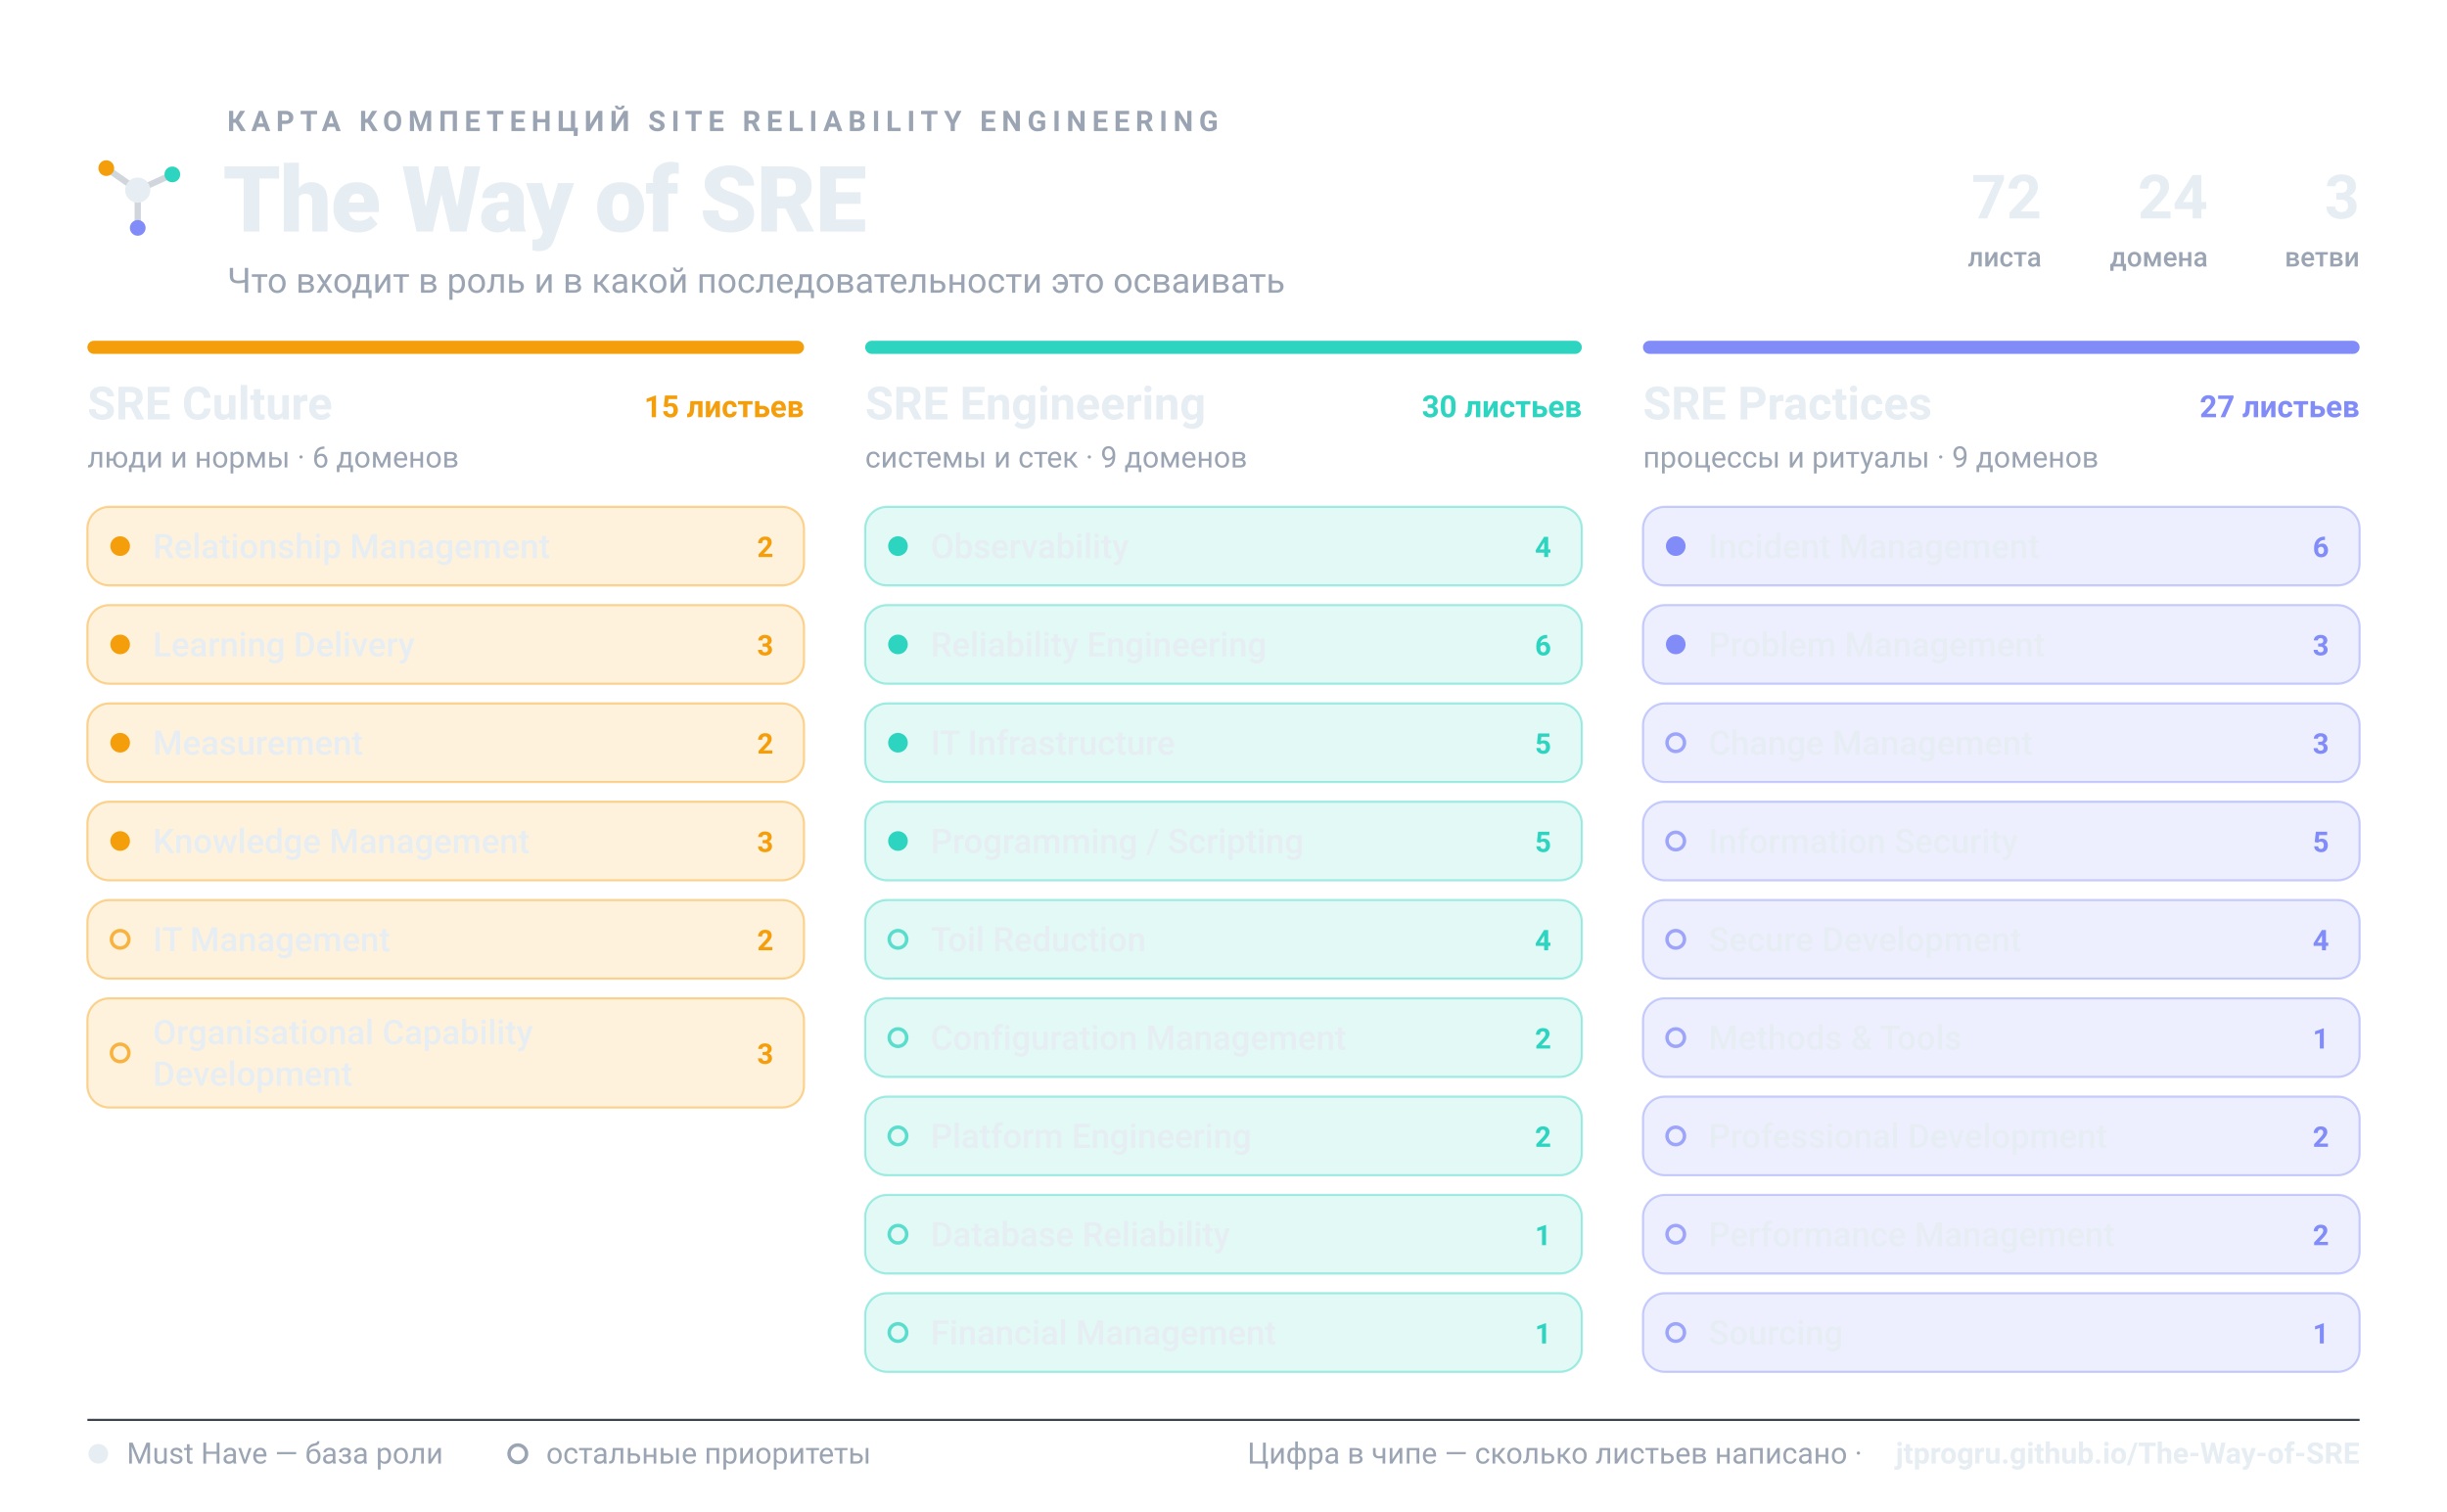
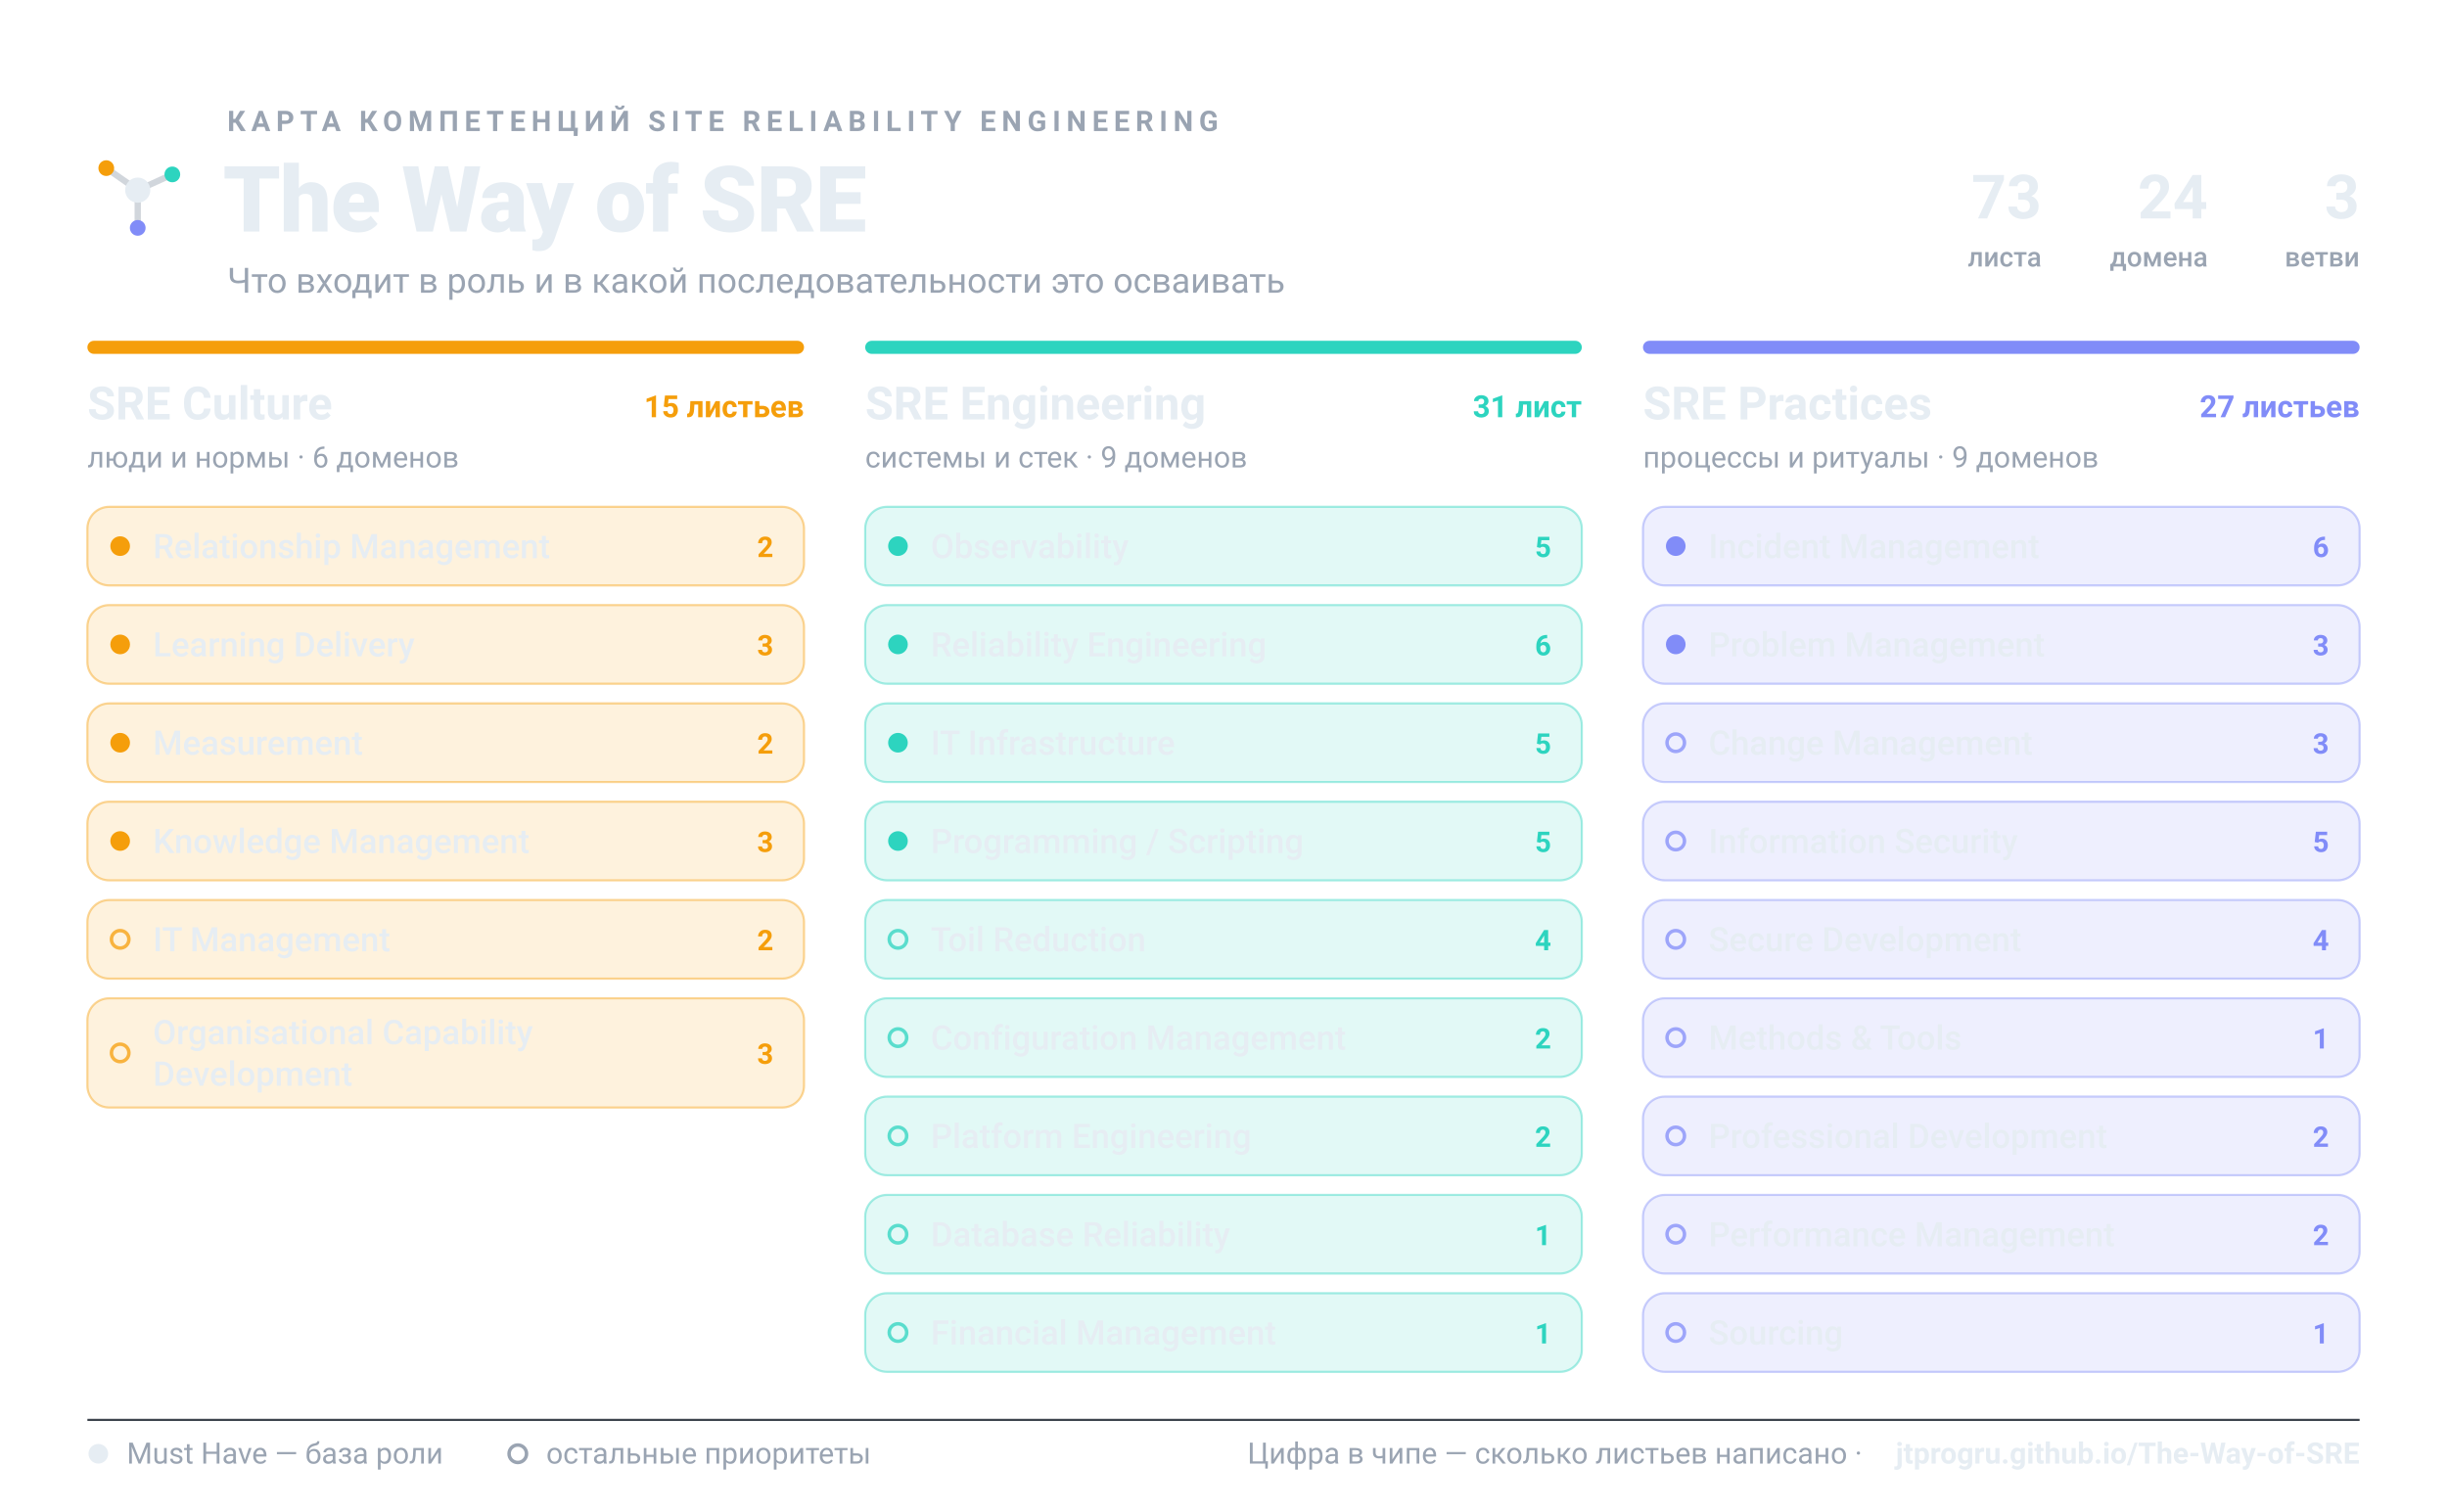
- <svg xmlns="http://www.w3.org/2000/svg" viewBox="0 0 1120 692" width="1120" height="692" role="img" aria-label="The Way of SRE — карта компетенций SRE: 3 ветви, 24 домена, 72 листа. SRE Culture: 15, SRE Engineering: 30, SRE Practices: 27">
+ <svg xmlns="http://www.w3.org/2000/svg" viewBox="0 0 1120 692" width="1120" height="692" role="img" aria-label="The Way of SRE — карта компетенций SRE: 3 ветви, 24 домена, 73 листа. SRE Culture: 15, SRE Engineering: 31, SRE Practices: 27">
  <style>
    text { font-family: -apple-system, BlinkMacSystemFont, "Segoe UI", system-ui, Roboto, "Helvetica Neue", Arial, sans-serif; }
    .eyebrow  { font-size: 13px; font-weight: 600; letter-spacing: .2em; fill: #9aa4b2; }
    .title    { font-size: 42px; font-weight: 800; letter-spacing: -.01em; fill: #e6edf3; }
    .tagline  { font-size: 16px; font-weight: 400; fill: #9aa4b2; }
    .stat-num { font-size: 28px; font-weight: 700; fill: #e6edf3; }
    .stat-lbl { font-size: 12.5px; font-weight: 500; fill: #9aa4b2; }
    .col-name { font-size: 21px; font-weight: 700; fill: #e6edf3; }
    .col-num  { font-size: 14px; font-weight: 600; }
    .col-sub  { font-size: 13.5px; font-weight: 400; fill: #9aa4b2; }
    .chip-lbl { font-size: 15.5px; font-weight: 500; fill: #e6edf3; }
    .chip-num { font-size: 13px; font-weight: 600; }
    .note     { font-size: 13.5px; font-weight: 400; fill: #9aa4b2; }
    .note-url { font-size: 13.5px; font-weight: 600; fill: #e6edf3; }
  </style>
  <g transform="translate(40 64) scale(0.72)" stroke="#9aa4b2" stroke-opacity="0.45" stroke-width="4" stroke-linecap="round" fill="none">
    <path d="M32 32 12 18M32 32 54 22M32 32 32 56" />
  </g>
  <g transform="translate(40 64) scale(0.72)">
    <circle cx="32" cy="32" r="8" fill="#e6edf3" />
    <circle cx="12" cy="18" r="5" fill="#f59e0b" />
    <circle cx="54" cy="22" r="5" fill="#2dd4bf" />
    <circle cx="32" cy="56" r="5" fill="#818cf8" />
  </g>
  <text class="eyebrow" x="104" y="60">КАРТА КОМПЕТЕНЦИЙ SITE RELIABILITY ENGINEERING</text>
  <text class="title" x="102" y="106">The Way of SRE</text>
  <text class="tagline" x="104" y="134">Что входит в роль и в какой последовательности это осваивать</text>
  <text class="stat-num" x="1080" y="100" text-anchor="end">3</text>
  <text class="stat-lbl" x="1080" y="122" text-anchor="end">ветви</text>
  <text class="stat-num" x="1010.56" y="100" text-anchor="end">24</text>
  <text class="stat-lbl" x="1010.56" y="122" text-anchor="end">домена</text>
-   <text class="stat-num" x="934.44" y="100" text-anchor="end">72</text>
+   <text class="stat-num" x="934.44" y="100" text-anchor="end">73</text>
  <text class="stat-lbl" x="934.44" y="122" text-anchor="end">листа</text>
  <rect x="40" y="156" width="328" height="6" rx="3" fill="#f59e0b" />
  <text class="col-name" x="40" y="192">SRE Culture</text>
  <text class="col-num" x="368" y="191" text-anchor="end" fill="#f59e0b">15 листьев</text>
  <text class="col-sub" x="40" y="214">люди и нормы · 6 доменов</text>
  <rect x="40" y="232" width="328" height="36" rx="10" fill="#f59e0b" fill-opacity="0.14" stroke="#f59e0b" stroke-opacity="0.42" />
  <circle cx="55" cy="250" r="4.5" fill="#f59e0b" />
  <text class="chip-lbl" x="70" y="255.5">Relationship Management</text>
  <text class="chip-num" x="354" y="255" text-anchor="end" fill="#f59e0b">2</text>
  <rect x="40" y="277" width="328" height="36" rx="10" fill="#f59e0b" fill-opacity="0.14" stroke="#f59e0b" stroke-opacity="0.42" />
  <circle cx="55" cy="295" r="4.5" fill="#f59e0b" />
  <text class="chip-lbl" x="70" y="300.5">Learning Delivery</text>
  <text class="chip-num" x="354" y="300" text-anchor="end" fill="#f59e0b">3</text>
  <rect x="40" y="322" width="328" height="36" rx="10" fill="#f59e0b" fill-opacity="0.14" stroke="#f59e0b" stroke-opacity="0.42" />
  <circle cx="55" cy="340" r="4.5" fill="#f59e0b" />
  <text class="chip-lbl" x="70" y="345.5">Measurement</text>
  <text class="chip-num" x="354" y="345" text-anchor="end" fill="#f59e0b">2</text>
  <rect x="40" y="367" width="328" height="36" rx="10" fill="#f59e0b" fill-opacity="0.14" stroke="#f59e0b" stroke-opacity="0.42" />
  <circle cx="55" cy="385" r="4.5" fill="#f59e0b" />
  <text class="chip-lbl" x="70" y="390.5">Knowledge Management</text>
  <text class="chip-num" x="354" y="390" text-anchor="end" fill="#f59e0b">3</text>
  <rect x="40" y="412" width="328" height="36" rx="10" fill="#f59e0b" fill-opacity="0.14" stroke="#f59e0b" stroke-opacity="0.42" />
  <circle cx="55" cy="430" r="4" fill="none" stroke="#f59e0b" stroke-width="1.6" stroke-opacity="0.75" />
  <text class="chip-lbl" x="70" y="435.5">IT Management</text>
  <text class="chip-num" x="354" y="435" text-anchor="end" fill="#f59e0b">2</text>
  <rect x="40" y="457" width="328" height="50" rx="10" fill="#f59e0b" fill-opacity="0.14" stroke="#f59e0b" stroke-opacity="0.42" />
  <circle cx="55" cy="482" r="4" fill="none" stroke="#f59e0b" stroke-width="1.6" stroke-opacity="0.75" />
  <text class="chip-lbl" x="70" y="478">Organisational Capability</text>
  <text class="chip-lbl" x="70" y="497">Development</text>
  <text class="chip-num" x="354" y="487" text-anchor="end" fill="#f59e0b">3</text>
  <rect x="396" y="156" width="328" height="6" rx="3" fill="#2dd4bf" />
  <text class="col-name" x="396" y="192">SRE Engineering</text>
-   <text class="col-num" x="724" y="191" text-anchor="end" fill="#2dd4bf">30 листьев</text>
+   <text class="col-num" x="724" y="191" text-anchor="end" fill="#2dd4bf">31 лист</text>
  <text class="col-sub" x="396" y="214">системы и стек · 9 доменов</text>
  <rect x="396" y="232" width="328" height="36" rx="10" fill="#2dd4bf" fill-opacity="0.14" stroke="#2dd4bf" stroke-opacity="0.42" />
  <circle cx="411" cy="250" r="4.5" fill="#2dd4bf" />
  <text class="chip-lbl" x="426" y="255.5">Observability</text>
-   <text class="chip-num" x="710" y="255" text-anchor="end" fill="#2dd4bf">4</text>
+   <text class="chip-num" x="710" y="255" text-anchor="end" fill="#2dd4bf">5</text>
  <rect x="396" y="277" width="328" height="36" rx="10" fill="#2dd4bf" fill-opacity="0.14" stroke="#2dd4bf" stroke-opacity="0.42" />
  <circle cx="411" cy="295" r="4.5" fill="#2dd4bf" />
  <text class="chip-lbl" x="426" y="300.5">Reliability Engineering</text>
  <text class="chip-num" x="710" y="300" text-anchor="end" fill="#2dd4bf">6</text>
  <rect x="396" y="322" width="328" height="36" rx="10" fill="#2dd4bf" fill-opacity="0.14" stroke="#2dd4bf" stroke-opacity="0.42" />
  <circle cx="411" cy="340" r="4.5" fill="#2dd4bf" />
  <text class="chip-lbl" x="426" y="345.5">IT Infrastructure</text>
  <text class="chip-num" x="710" y="345" text-anchor="end" fill="#2dd4bf">5</text>
  <rect x="396" y="367" width="328" height="36" rx="10" fill="#2dd4bf" fill-opacity="0.14" stroke="#2dd4bf" stroke-opacity="0.42" />
  <circle cx="411" cy="385" r="4.5" fill="#2dd4bf" />
  <text class="chip-lbl" x="426" y="390.5">Programming / Scripting</text>
  <text class="chip-num" x="710" y="390" text-anchor="end" fill="#2dd4bf">5</text>
  <rect x="396" y="412" width="328" height="36" rx="10" fill="#2dd4bf" fill-opacity="0.14" stroke="#2dd4bf" stroke-opacity="0.42" />
  <circle cx="411" cy="430" r="4" fill="none" stroke="#2dd4bf" stroke-width="1.6" stroke-opacity="0.75" />
  <text class="chip-lbl" x="426" y="435.5">Toil Reduction</text>
  <text class="chip-num" x="710" y="435" text-anchor="end" fill="#2dd4bf">4</text>
  <rect x="396" y="457" width="328" height="36" rx="10" fill="#2dd4bf" fill-opacity="0.14" stroke="#2dd4bf" stroke-opacity="0.42" />
  <circle cx="411" cy="475" r="4" fill="none" stroke="#2dd4bf" stroke-width="1.6" stroke-opacity="0.75" />
  <text class="chip-lbl" x="426" y="480.5">Configuration Management</text>
  <text class="chip-num" x="710" y="480" text-anchor="end" fill="#2dd4bf">2</text>
  <rect x="396" y="502" width="328" height="36" rx="10" fill="#2dd4bf" fill-opacity="0.14" stroke="#2dd4bf" stroke-opacity="0.42" />
  <circle cx="411" cy="520" r="4" fill="none" stroke="#2dd4bf" stroke-width="1.6" stroke-opacity="0.75" />
  <text class="chip-lbl" x="426" y="525.5">Platform Engineering</text>
  <text class="chip-num" x="710" y="525" text-anchor="end" fill="#2dd4bf">2</text>
  <rect x="396" y="547" width="328" height="36" rx="10" fill="#2dd4bf" fill-opacity="0.14" stroke="#2dd4bf" stroke-opacity="0.42" />
  <circle cx="411" cy="565" r="4" fill="none" stroke="#2dd4bf" stroke-width="1.6" stroke-opacity="0.75" />
  <text class="chip-lbl" x="426" y="570.5">Database Reliability</text>
  <text class="chip-num" x="710" y="570" text-anchor="end" fill="#2dd4bf">1</text>
  <rect x="396" y="592" width="328" height="36" rx="10" fill="#2dd4bf" fill-opacity="0.14" stroke="#2dd4bf" stroke-opacity="0.42" />
  <circle cx="411" cy="610" r="4" fill="none" stroke="#2dd4bf" stroke-width="1.6" stroke-opacity="0.75" />
  <text class="chip-lbl" x="426" y="615.5">Financial Management</text>
  <text class="chip-num" x="710" y="615" text-anchor="end" fill="#2dd4bf">1</text>
  <rect x="752" y="156" width="328" height="6" rx="3" fill="#818cf8" />
  <text class="col-name" x="752" y="192">SRE Practices</text>
  <text class="col-num" x="1080" y="191" text-anchor="end" fill="#818cf8">27 листьев</text>
  <text class="col-sub" x="752" y="214">процессы и ритуалы · 9 доменов</text>
  <rect x="752" y="232" width="328" height="36" rx="10" fill="#818cf8" fill-opacity="0.14" stroke="#818cf8" stroke-opacity="0.42" />
  <circle cx="767" cy="250" r="4.5" fill="#818cf8" />
  <text class="chip-lbl" x="782" y="255.5">Incident Management</text>
  <text class="chip-num" x="1066" y="255" text-anchor="end" fill="#818cf8">6</text>
  <rect x="752" y="277" width="328" height="36" rx="10" fill="#818cf8" fill-opacity="0.14" stroke="#818cf8" stroke-opacity="0.42" />
  <circle cx="767" cy="295" r="4.5" fill="#818cf8" />
  <text class="chip-lbl" x="782" y="300.5">Problem Management</text>
  <text class="chip-num" x="1066" y="300" text-anchor="end" fill="#818cf8">3</text>
  <rect x="752" y="322" width="328" height="36" rx="10" fill="#818cf8" fill-opacity="0.14" stroke="#818cf8" stroke-opacity="0.42" />
  <circle cx="767" cy="340" r="4" fill="none" stroke="#818cf8" stroke-width="1.6" stroke-opacity="0.75" />
  <text class="chip-lbl" x="782" y="345.5">Change Management</text>
  <text class="chip-num" x="1066" y="345" text-anchor="end" fill="#818cf8">3</text>
  <rect x="752" y="367" width="328" height="36" rx="10" fill="#818cf8" fill-opacity="0.14" stroke="#818cf8" stroke-opacity="0.42" />
  <circle cx="767" cy="385" r="4" fill="none" stroke="#818cf8" stroke-width="1.6" stroke-opacity="0.75" />
  <text class="chip-lbl" x="782" y="390.5">Information Security</text>
  <text class="chip-num" x="1066" y="390" text-anchor="end" fill="#818cf8">5</text>
  <rect x="752" y="412" width="328" height="36" rx="10" fill="#818cf8" fill-opacity="0.14" stroke="#818cf8" stroke-opacity="0.42" />
  <circle cx="767" cy="430" r="4" fill="none" stroke="#818cf8" stroke-width="1.6" stroke-opacity="0.75" />
  <text class="chip-lbl" x="782" y="435.5">Secure Development</text>
  <text class="chip-num" x="1066" y="435" text-anchor="end" fill="#818cf8">4</text>
  <rect x="752" y="457" width="328" height="36" rx="10" fill="#818cf8" fill-opacity="0.14" stroke="#818cf8" stroke-opacity="0.42" />
  <circle cx="767" cy="475" r="4" fill="none" stroke="#818cf8" stroke-width="1.6" stroke-opacity="0.75" />
  <text class="chip-lbl" x="782" y="480.5">Methods &amp; Tools</text>
  <text class="chip-num" x="1066" y="480" text-anchor="end" fill="#818cf8">1</text>
  <rect x="752" y="502" width="328" height="36" rx="10" fill="#818cf8" fill-opacity="0.14" stroke="#818cf8" stroke-opacity="0.42" />
  <circle cx="767" cy="520" r="4" fill="none" stroke="#818cf8" stroke-width="1.6" stroke-opacity="0.75" />
  <text class="chip-lbl" x="782" y="525.5">Professional Development</text>
  <text class="chip-num" x="1066" y="525" text-anchor="end" fill="#818cf8">2</text>
  <rect x="752" y="547" width="328" height="36" rx="10" fill="#818cf8" fill-opacity="0.14" stroke="#818cf8" stroke-opacity="0.42" />
  <circle cx="767" cy="565" r="4" fill="none" stroke="#818cf8" stroke-width="1.6" stroke-opacity="0.75" />
  <text class="chip-lbl" x="782" y="570.5">Performance Management</text>
  <text class="chip-num" x="1066" y="570" text-anchor="end" fill="#818cf8">2</text>
  <rect x="752" y="592" width="328" height="36" rx="10" fill="#818cf8" fill-opacity="0.14" stroke="#818cf8" stroke-opacity="0.42" />
  <circle cx="767" cy="610" r="4" fill="none" stroke="#818cf8" stroke-width="1.6" stroke-opacity="0.75" />
  <text class="chip-lbl" x="782" y="615.5">Sourcing</text>
  <text class="chip-num" x="1066" y="615" text-anchor="end" fill="#818cf8">1</text>
  <path d="M40 650 H1080" stroke="#3d444d" stroke-width="1" />
  <circle cx="45" cy="665.5" r="4.5" fill="#e6edf3" />
  <text class="note" x="58" y="670">Must Have — база роли</text>
  <circle cx="237" cy="665.5" r="4" fill="none" stroke="#9aa4b2" stroke-width="1.6" />
  <text class="note" x="250" y="670">остальные приоритеты</text>
  <text class="note-url" x="1080" y="670" text-anchor="end">jtprogru.github.io/The-Way-of-SRE</text>
  <text class="note" x="852.4" y="670" text-anchor="end">Цифра в чипе — сколько листьев написано  ·</text>
</svg>
